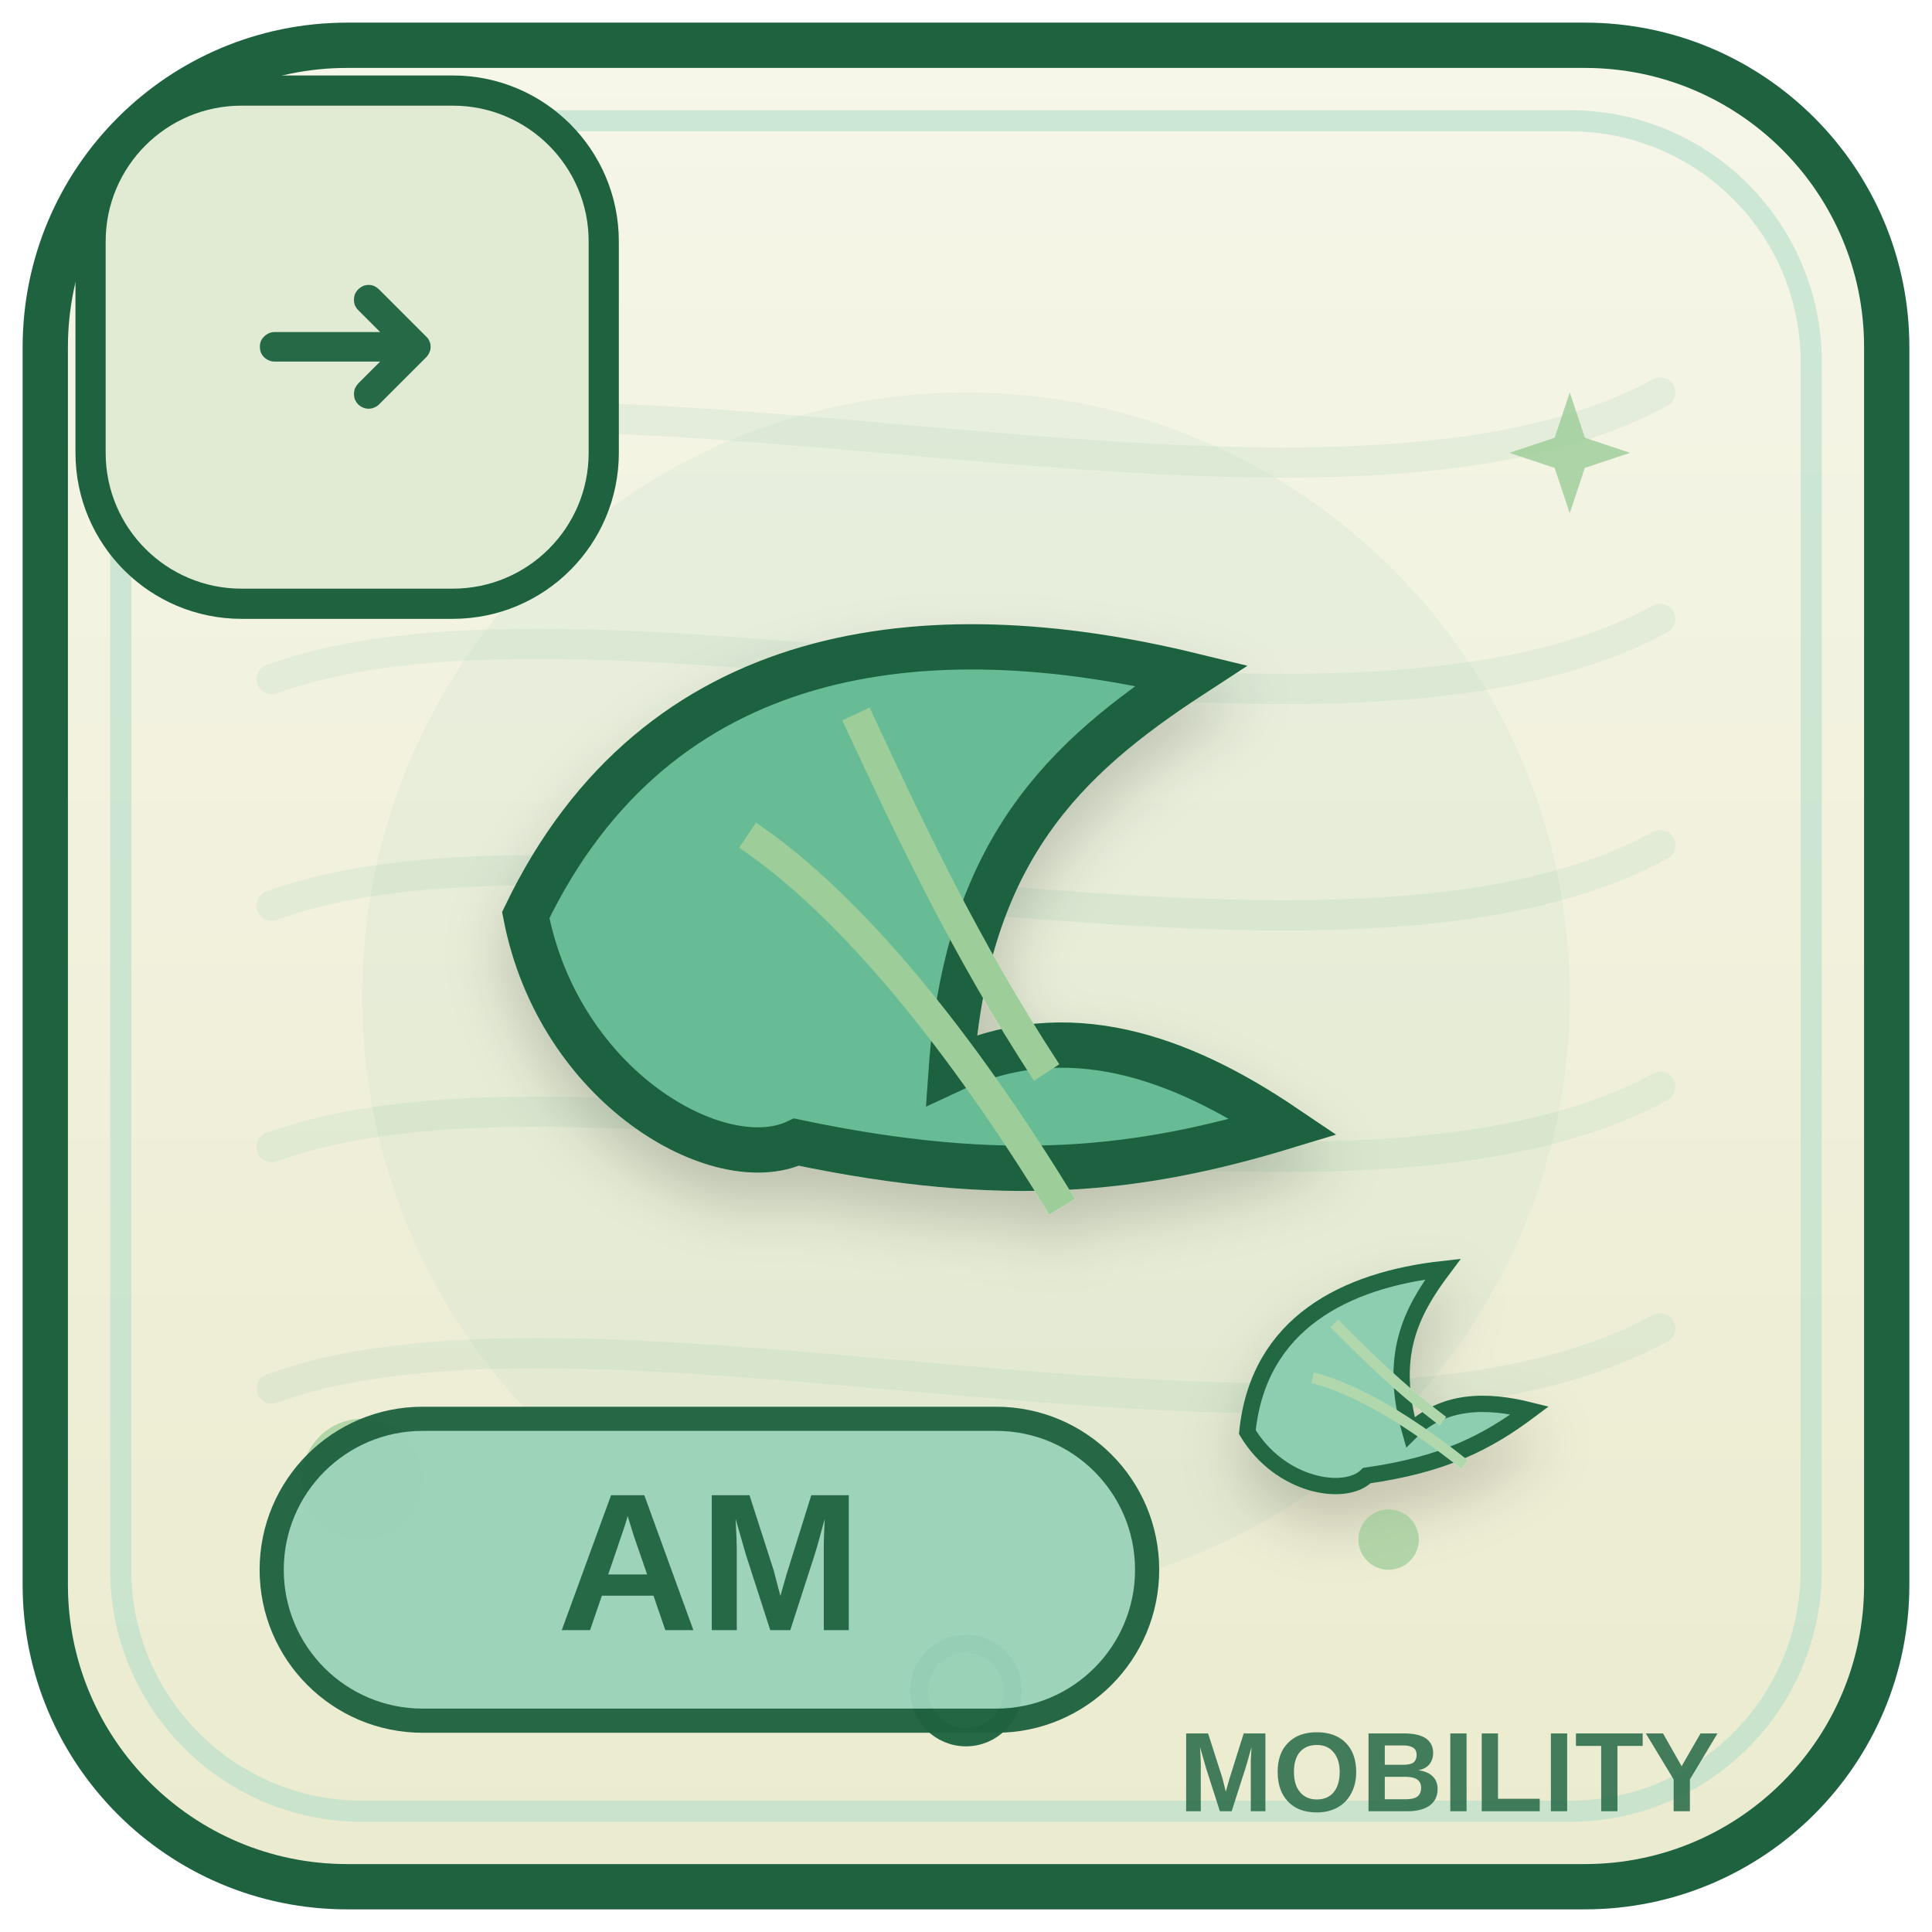
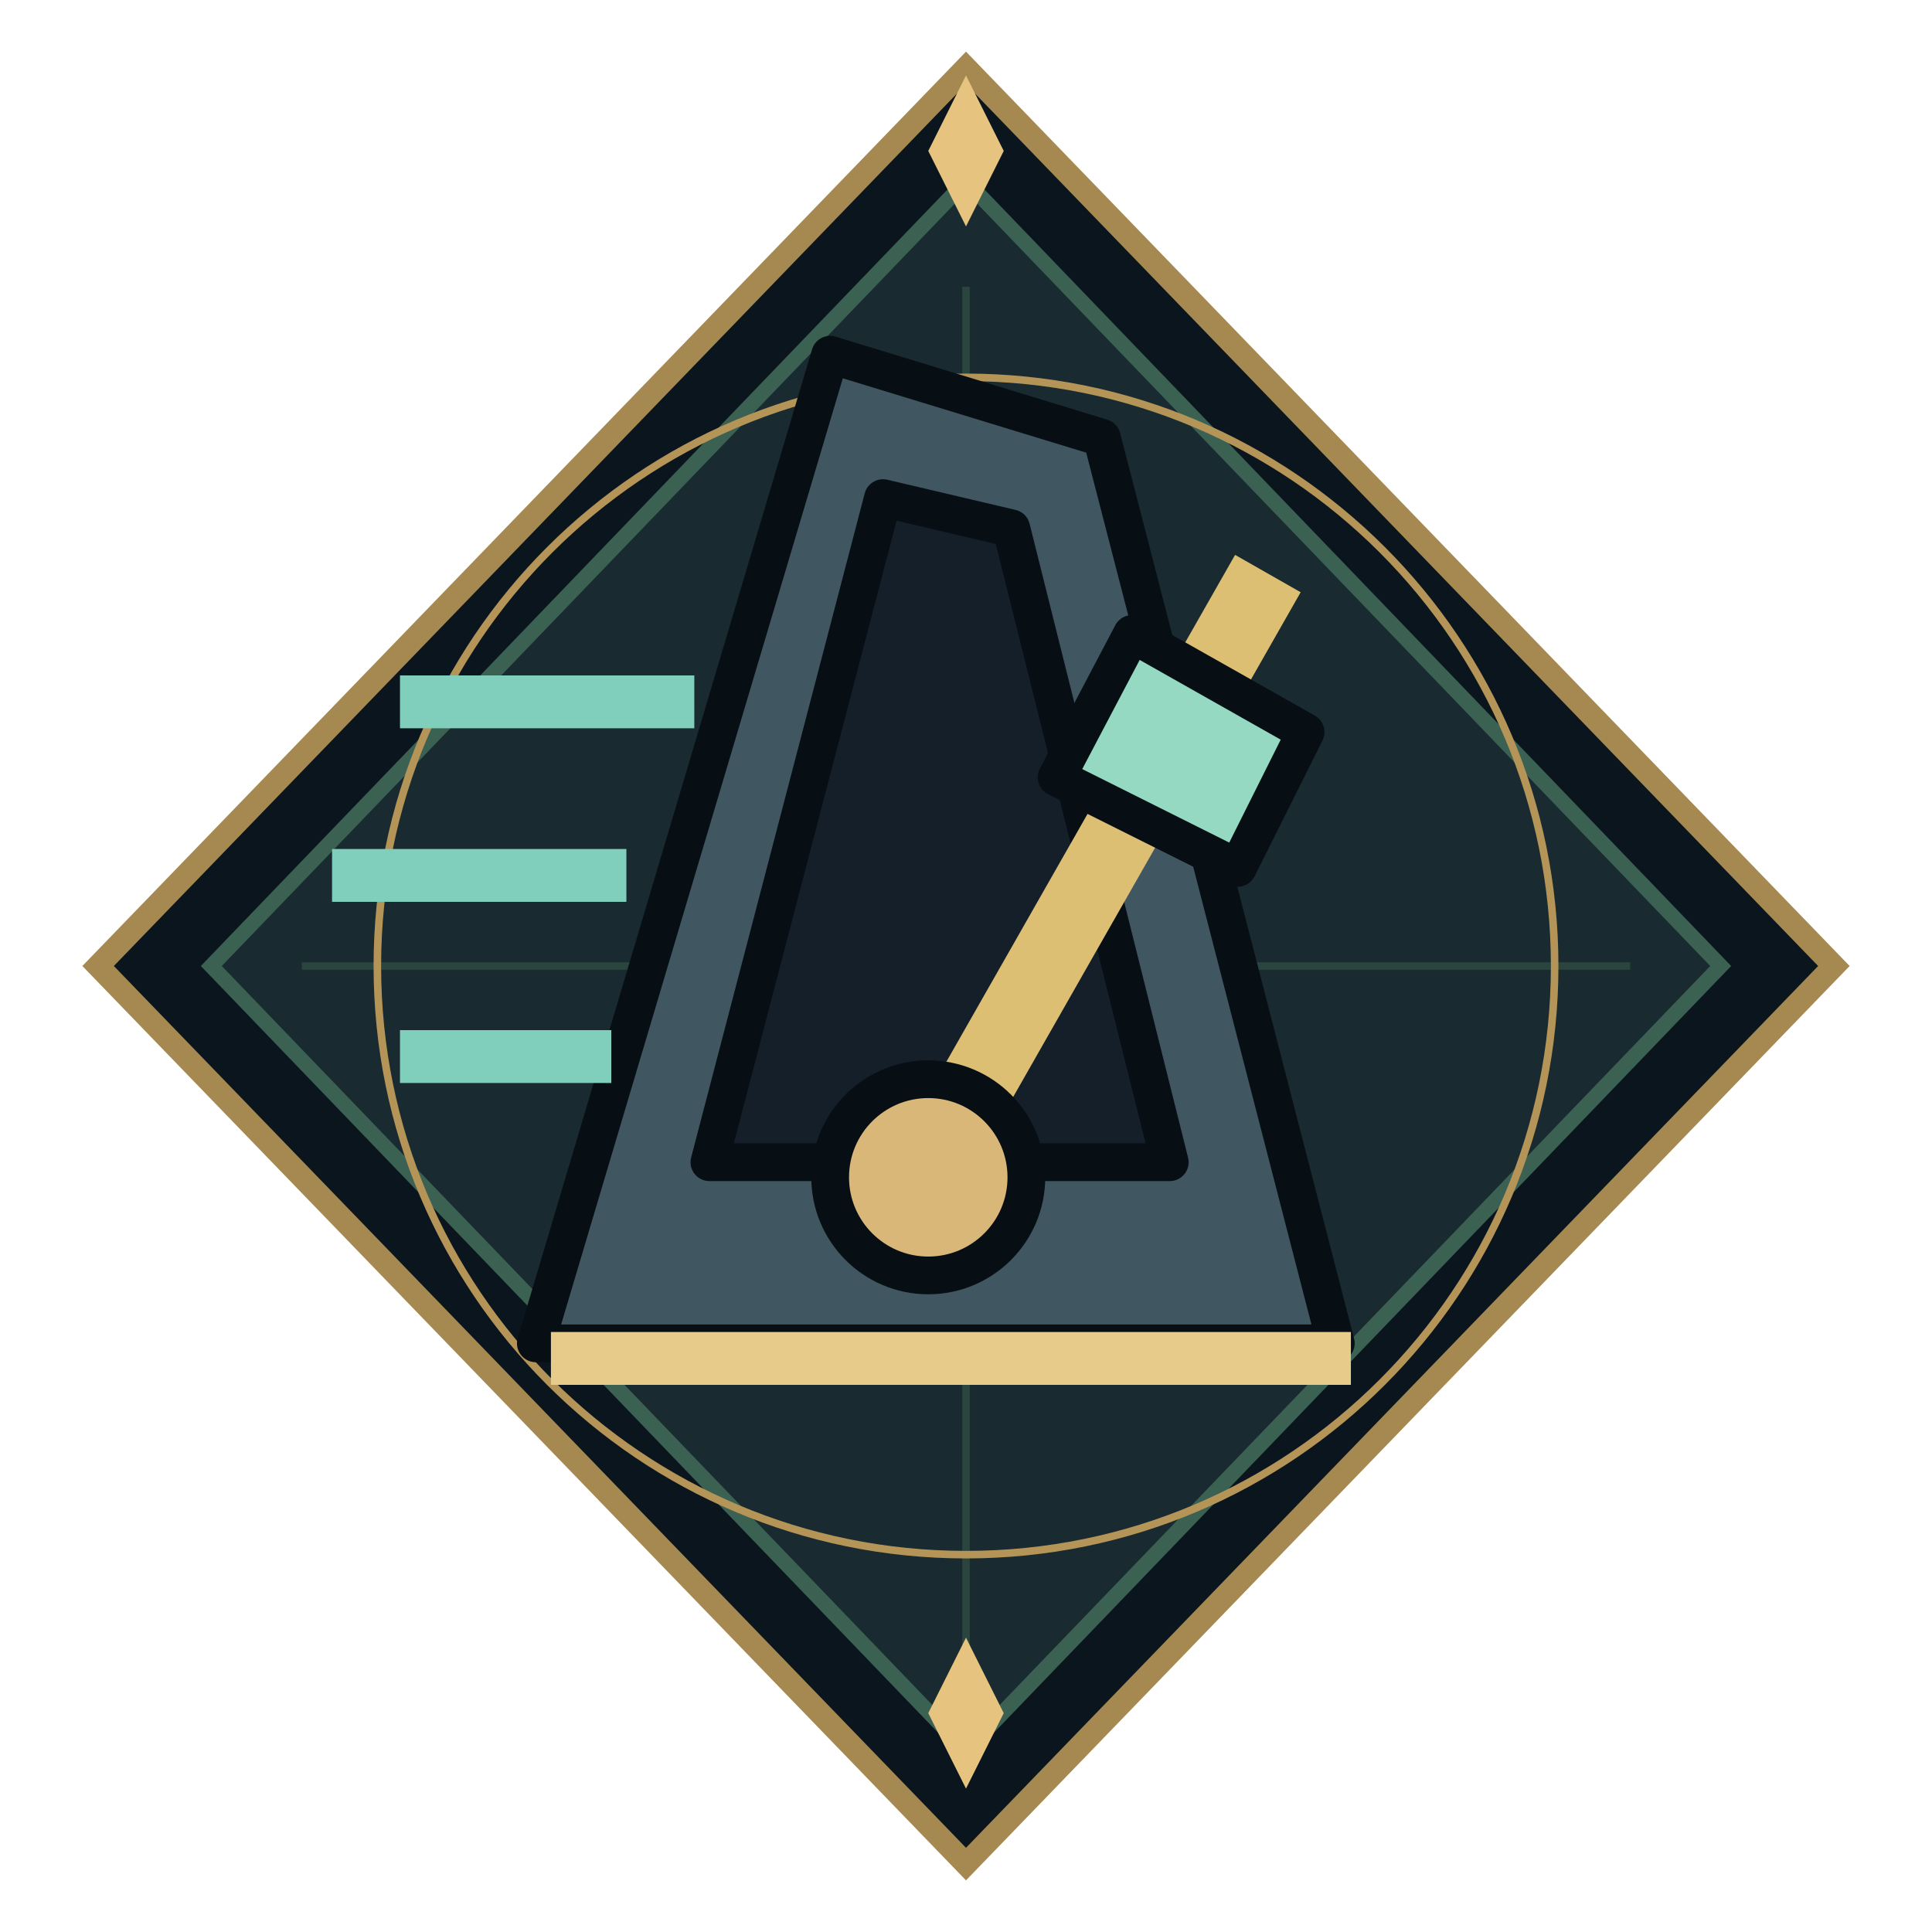
- <svg xmlns="http://www.w3.org/2000/svg" width="128" height="128" viewBox="0 0 128 128">
-   <defs>
-     <linearGradient id="cardBg" x1="0%" y1="0%" x2="0%" y2="100%">
-       <stop offset="0%" stop-color="#f6f6e9" />
-       <stop offset="100%" stop-color="#ebebcf" />
-     </linearGradient>
-     <linearGradient id="frameGrad" x1="0%" y1="0%" x2="100%" y2="100%">
-       <stop offset="0%" stop-color="#78c3a1" />
-       <stop offset="100%" stop-color="#256947" />
-     </linearGradient>
-     <radialGradient id="halo">
-       <stop offset="0%" stop-color="#96d0b6" />
-       <stop offset="100%" stop-color="rgba(255,255,255,0)" />
-     </radialGradient>
-     <filter id="shadow" x="-20%" y="-20%" width="140%" height="140%">
-       <feDropShadow dx="0" dy="2" stdDeviation="2" flood-color="#000000" flood-opacity="0.18" />
-     </filter>
-   </defs>
-   <rect x="3" y="3" width="122" height="122" rx="20" fill="url(#cardBg)" stroke="#1e6240" stroke-width="3" />
-   <rect x="8" y="8" width="112" height="112" rx="16" fill="none" stroke="#b3ddca" stroke-width="1.4" opacity="0.6" />
-   <path d="M18 30 C40 22 88 38 110 26" fill="none" stroke="#6db896" stroke-width="2" opacity="0.12" stroke-linecap="round" />
-   <path d="M18 45 C40 37 88 53 110 41" fill="none" stroke="#6db896" stroke-width="2" opacity="0.12" stroke-linecap="round" />
-   <path d="M18 60 C40 52 88 68 110 56" fill="none" stroke="#6db896" stroke-width="2" opacity="0.12" stroke-linecap="round" />
-   <path d="M18 76 C40 68 88 84 110 72" fill="none" stroke="#6db896" stroke-width="2" opacity="0.12" stroke-linecap="round" />
-   <path d="M18 92 C40 84 88 100 110 88" fill="none" stroke="#6db896" stroke-width="2" opacity="0.12" stroke-linecap="round" />
-   <circle cx="64" cy="66" r="40" fill="#96d0b6" opacity="0.12" />
-   <g filter="url(#shadow)">
-     <g transform="translate(62 62) rotate(20) scale(1.0)">
-       <path d="M-26 8 C-24 -12 -8 -20 10 -22 C4 -14 0 -6 4 8 C10 2 18 2 26 4 C18 10 10 14 -4 16 C-8 20 -20 18 -26 8 Z" fill="#67bc95" stroke="#1e6240" stroke-width="3" />
-       <path d="M-10 -12 C-4 -6 2 0 10 6" fill="none" stroke="#9dcd99" stroke-width="2" />
-       <path d="M-14 -2 C-6 0 4 6 14 14" fill="none" stroke="#9dcd99" stroke-width="2" />
-     </g>
-     <g transform="translate(92 92) rotate(0) scale(0.36)">
-       <path d="M-26 8 C-24 -12 -8 -20 10 -22 C4 -14 0 -6 4 8 C10 2 18 2 26 4 C18 10 10 14 -4 16 C-8 20 -20 18 -26 8 Z" fill="#8dcdb0" stroke="#206743" stroke-width="3" />
-       <path d="M-10 -12 C-4 -6 2 0 10 6" fill="none" stroke="#b1d7ad" stroke-width="2" />
-       <path d="M-14 -2 C-6 0 4 6 14 14" fill="none" stroke="#b1d7ad" stroke-width="2" />
-     </g>
+ <svg xmlns="http://www.w3.org/2000/svg" width="256" height="256" viewBox="0 0 256 256">
+   <path d="M128 9 243 128 128 247 13 128Z" fill="#0b151d" stroke="#a58951" stroke-width="3" />
+   <path d="m128 24 100 104-100 104L28 128Z" fill="#192b30" stroke="#3b6152" stroke-width="2" />
+   <path d="M40 128h176M128 38v180" stroke="#2a443e" />
+   <circle cx="128" cy="128" r="78" fill="none" stroke="#b59458" stroke-width="1" />
+   <g stroke="#070e14" stroke-width="5" stroke-linejoin="round">
+     <path d="m110 47 36 11 31 120H71z" fill="#405762" />
+     <path d="m117 66 17 4 21 84H94z" fill="#151f2a" />
+     <path d="m123 155 45-79" stroke="#ddbf74" stroke-width="10" />
+     <path d="m150 84 23 13-9 18-24-12z" fill="#96d9c2" />
+     <circle cx="123" cy="156" r="13" fill="#d9b779" />
+     <path d="M53 93h39M44 116h39M53 140h28" stroke="#80cfbc" stroke-width="7" />
+     <path d="M73 180h106" stroke="#e6cb8a" stroke-width="7" />
  </g>
-   <circle cx="24" cy="98" r="4" fill="#9dcd99" opacity="0.75" />
-   <polygon points="104,26 105.0,29.0 108,30 105.0,31.0 104,34 103.0,31.0 100,30 103.0,29.0" fill="#9dcd99" opacity="0.82" />
-   <circle cx="92" cy="102" r="2" fill="#9dcd99" opacity="0.75" />
-   <circle cx="64" cy="112" r="3.1" fill="#91ca97" stroke="#256947" stroke-width="1.2" />
-   <rect x="6" y="6" width="34" height="34" rx="10" fill="#e1ebd4" stroke="#1e6240" stroke-width="2" />
-   <text x="23" y="28" text-anchor="middle" font-size="16" font-family="Arial, sans-serif" font-weight="700" fill="#256947">➜</text>
-   <rect x="18" y="94" width="58" height="20" rx="10" fill="#9ad2b8" stroke="#1e6240" stroke-width="1.6" opacity="0.96" />
-   <text x="47" y="108" text-anchor="middle" font-size="13" font-weight="700" font-family="Arial, sans-serif" fill="#256947">AM</text>
-   <text x="96" y="120" text-anchor="middle" font-size="7.5" font-weight="700" font-family="Arial, sans-serif" fill="#256947" opacity="0.85">MOBILITY</text>
+   <path d="m128 10 5 10-5 10-5-10m0 207 5-10 5 10-5 10" fill="#e6c47f" />
</svg>
